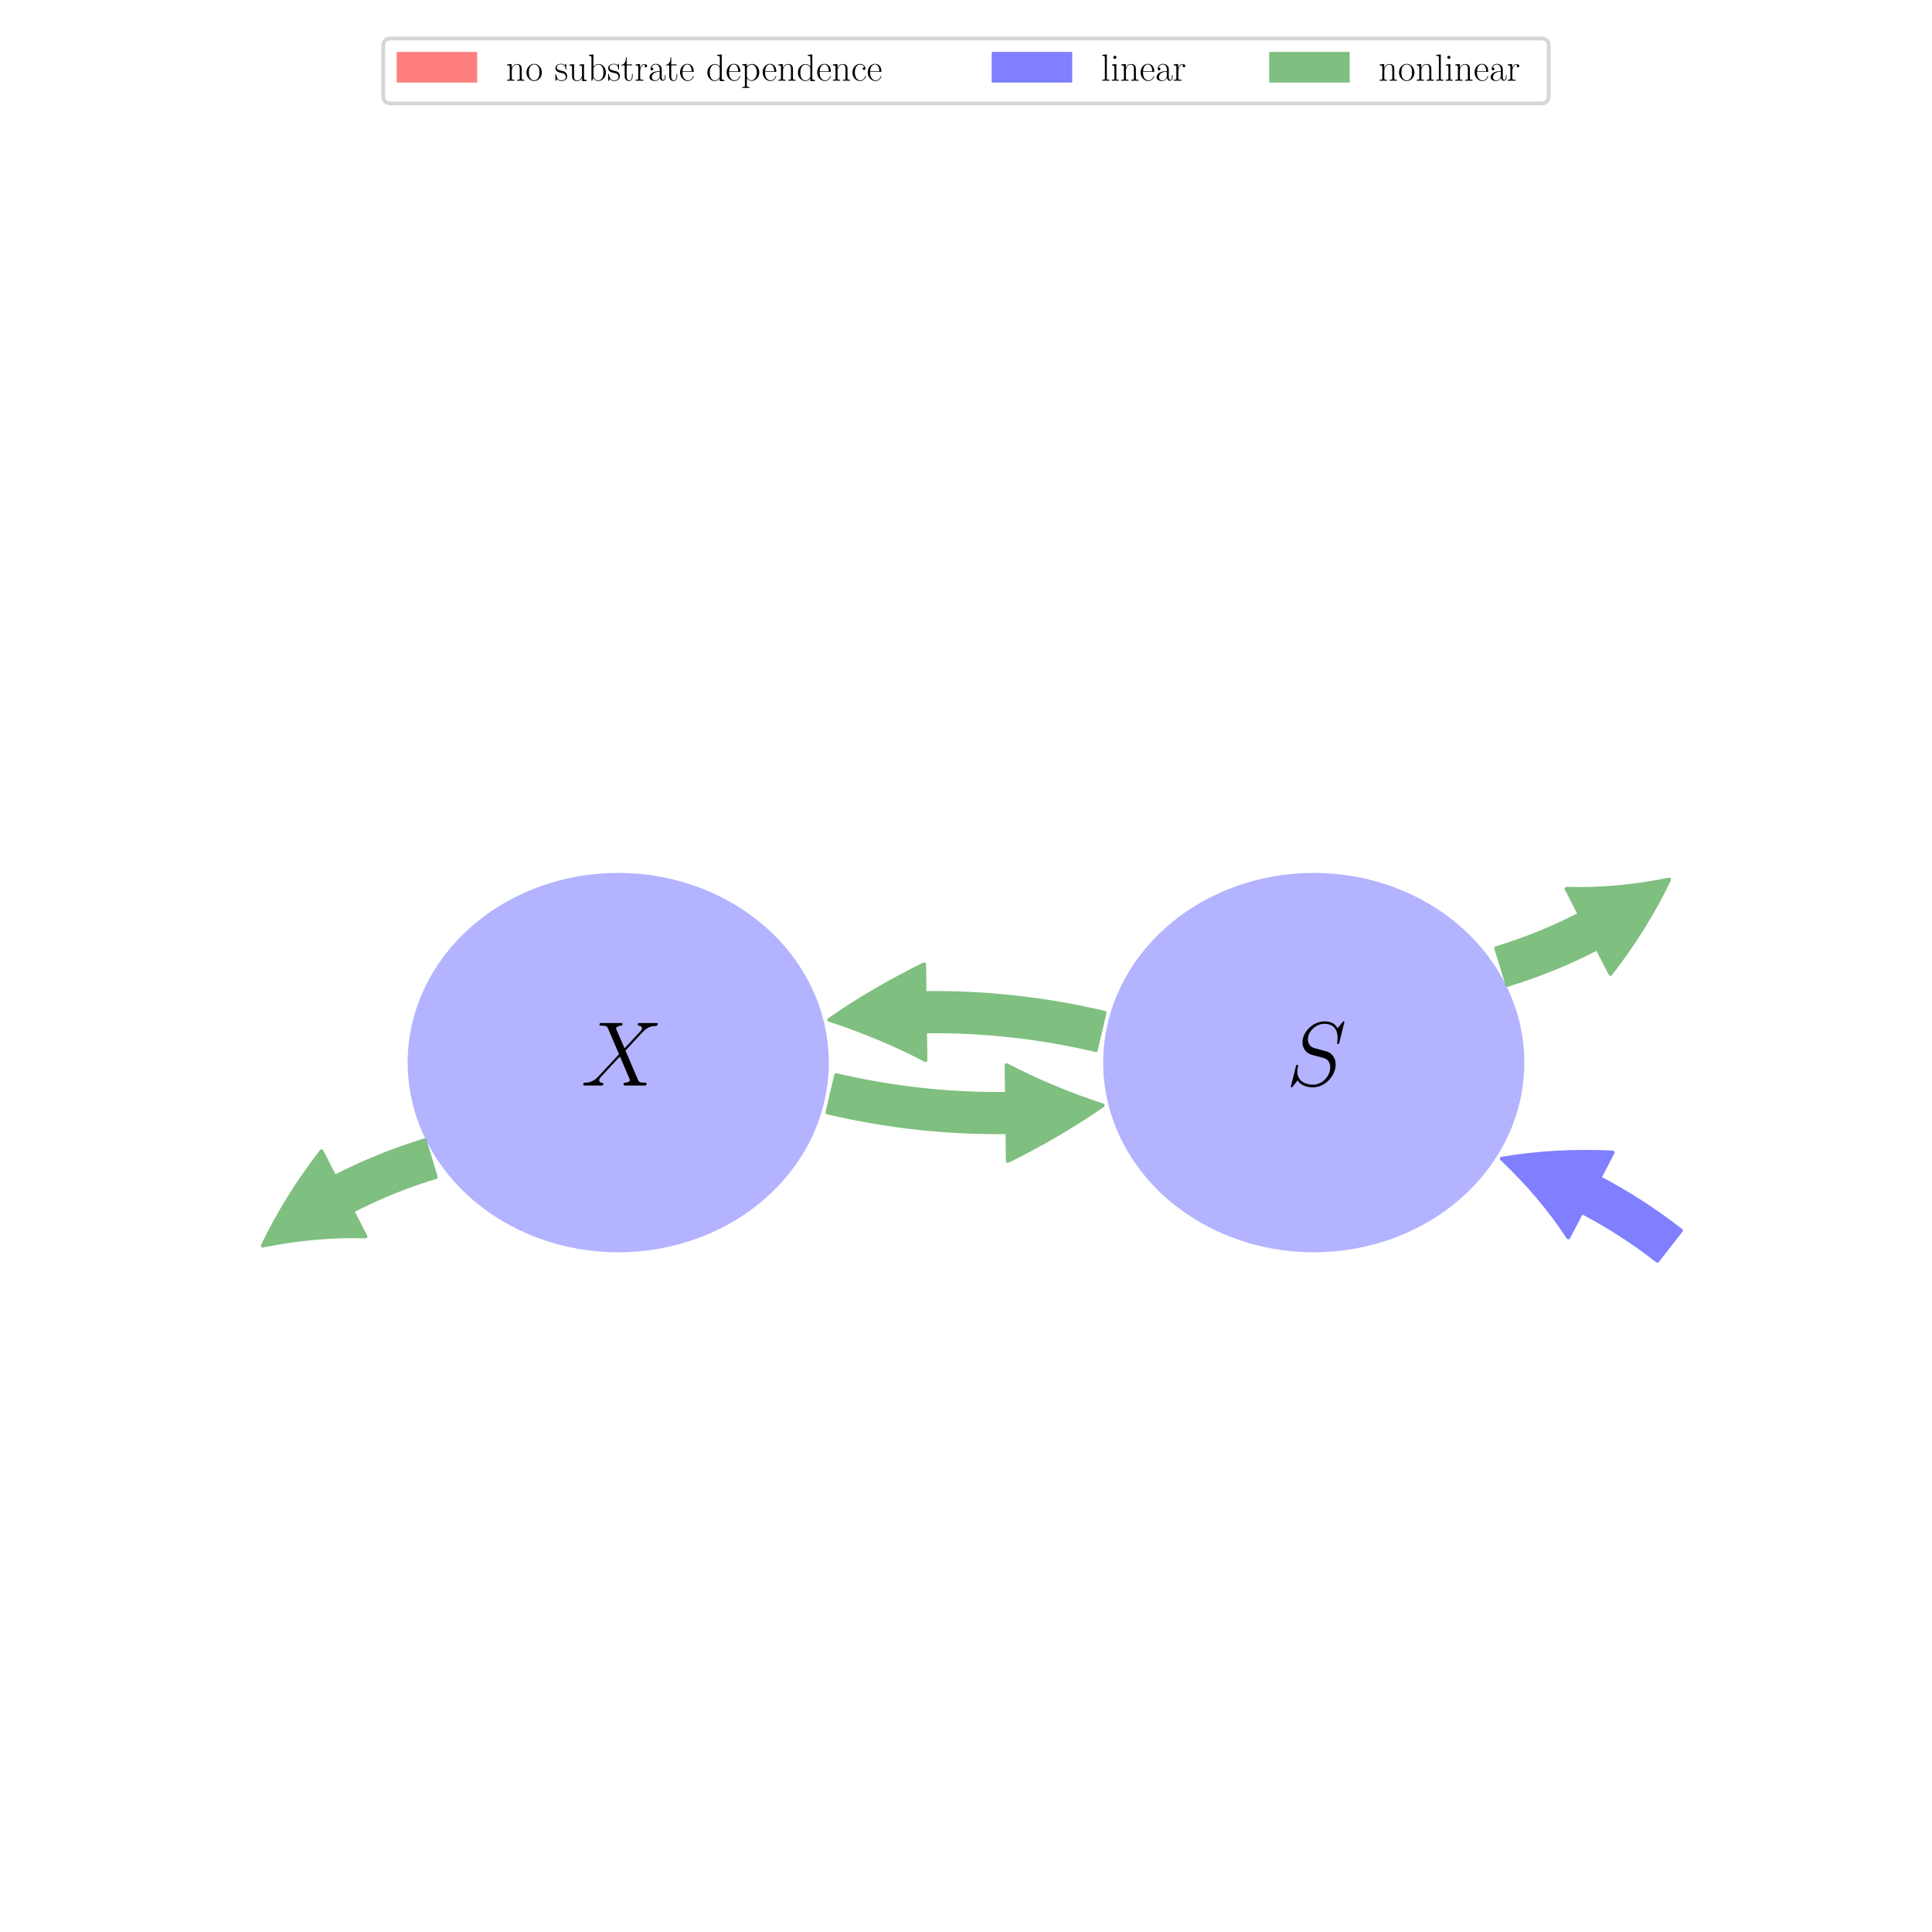
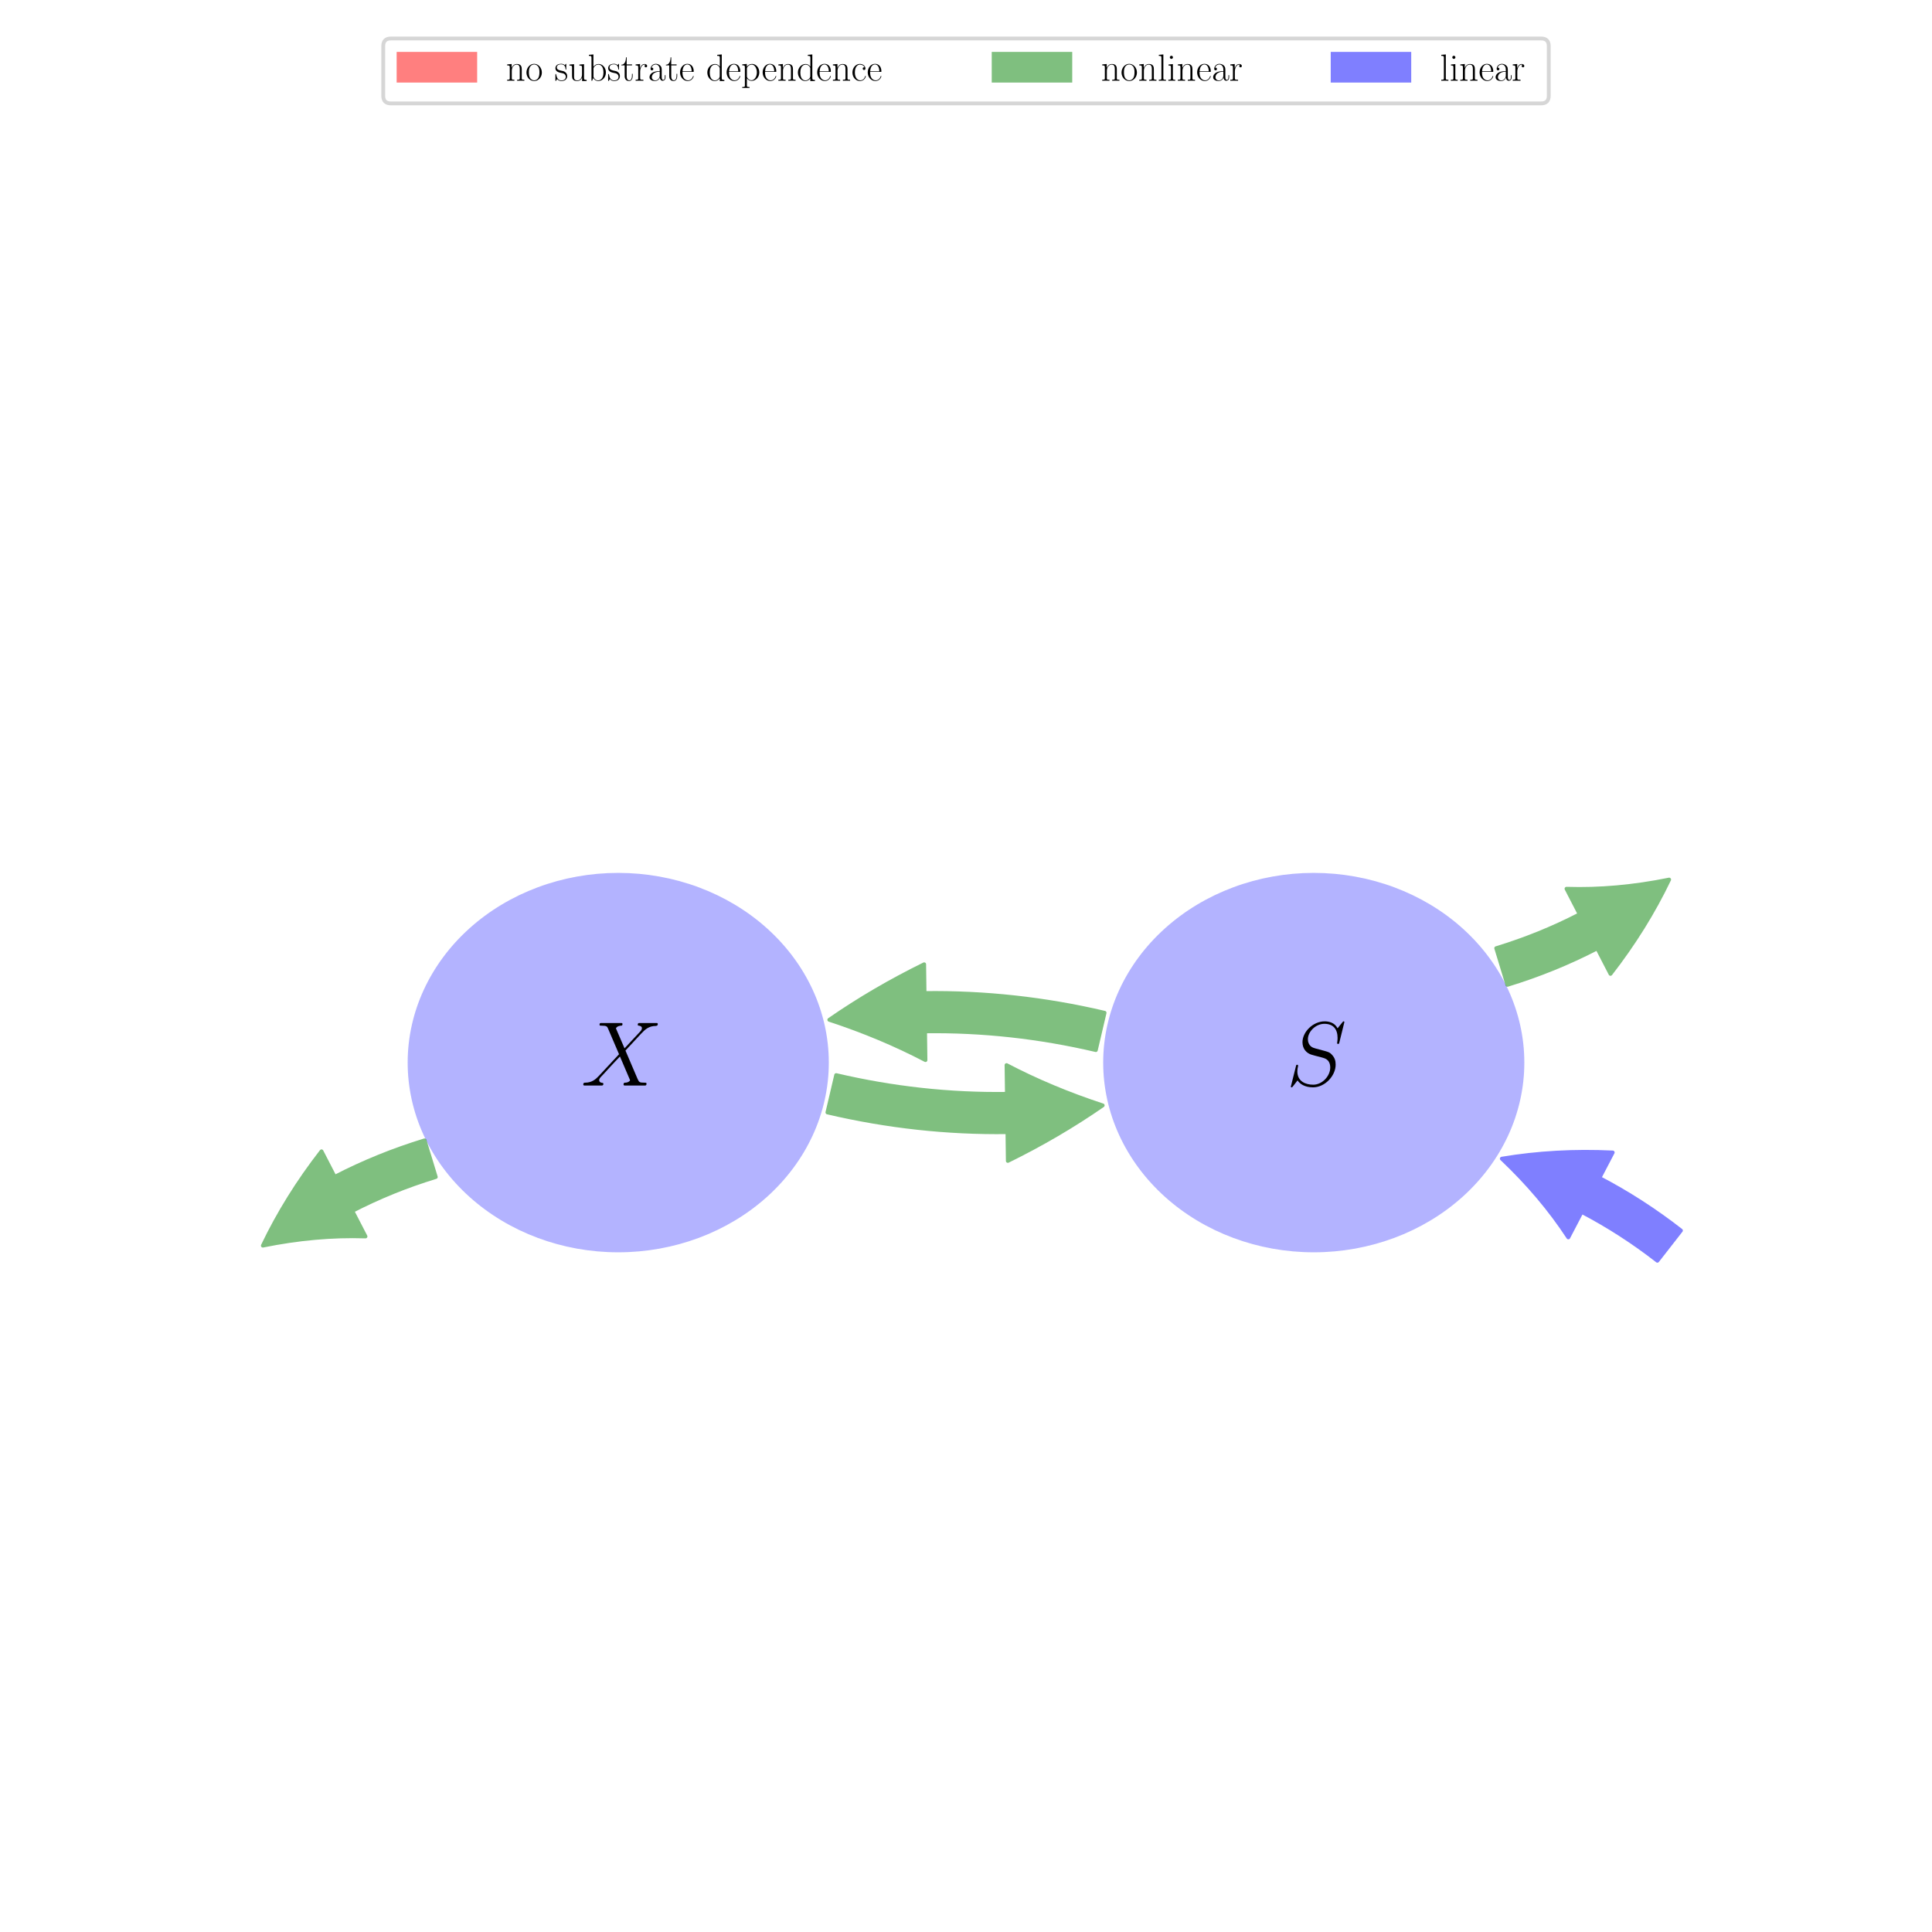
<svg xmlns="http://www.w3.org/2000/svg" xmlns:xlink="http://www.w3.org/1999/xlink" height="504pt" version="1.1" viewBox="0 0 504 504" width="504pt">
  <defs>
    <style type="text/css">
*{stroke-linecap:butt;stroke-linejoin:round;}
  </style>
  </defs>
  <g id="figure_1">
    <g id="patch_1">
      <path d="M 0 504  L 504 504  L 504 0  L 0 0  z " style="fill:#ffffff;" />
    </g>
    <g id="axes_1">
      <g id="patch_2">
-         <path clip-path="url(#pfb11c42308)" d="M 161.28 326.189  C 175.716 326.189 189.562 321.027 199.769 311.84  C 209.977 302.654 215.712 290.192 215.712 277.2  C 215.712 264.208 209.977 251.746 199.769 242.56  C 189.562 233.373 175.716 228.211 161.28 228.211  C 146.844 228.211 132.998 233.373 122.791 242.56  C 112.583 251.746 106.848 264.208 106.848 277.2  C 106.848 290.192 112.583 302.654 122.791 311.84  C 132.998 321.027 146.844 326.189 161.28 326.189  z " style="fill:#0000ff;opacity:0.3;stroke:#0000ff;stroke-linejoin:miter;" />
+         <path clip-path="url(#p18597ae7ec)" d="M 161.28 326.189  C 175.716 326.189 189.562 321.027 199.769 311.84  C 209.977 302.654 215.712 290.192 215.712 277.2  C 215.712 264.208 209.977 251.746 199.769 242.56  C 189.562 233.373 175.716 228.211 161.28 228.211  C 146.844 228.211 132.998 233.373 122.791 242.56  C 112.583 251.746 106.848 264.208 106.848 277.2  C 106.848 290.192 112.583 302.654 122.791 311.84  C 132.998 321.027 146.844 326.189 161.28 326.189  z " style="fill:#0000ff;opacity:0.3;stroke:#0000ff;stroke-linejoin:miter;" />
      </g>
      <g id="patch_3">
-         <path clip-path="url(#pfb11c42308)" d="M 113.684 307.046  Q 102.298 310.519 91.907 315.889  L 95.35 322.552  Q 82.433 322.13 68.569 324.947  Q 74.672 312.194 83.872 300.342  L 87.316 307.005  Q 98.513 301.219 110.767 297.481  L 113.684 307.046  z " style="fill:#008000;opacity:0.5;stroke:#008000;stroke-linecap:round;" />
+         <path clip-path="url(#p18597ae7ec)" d="M 113.684 307.046  Q 102.298 310.519 91.907 315.889  L 95.35 322.552  Q 82.433 322.13 68.569 324.947  Q 74.672 312.194 83.872 300.342  L 87.316 307.005  Q 98.513 301.219 110.767 297.481  L 113.684 307.046  z " style="fill:#008000;opacity:0.5;stroke:#008000;stroke-linecap:round;" />
      </g>
      <g id="patch_4">
-         <path clip-path="url(#pfb11c42308)" d="M 342.72 326.189  C 357.156 326.189 371.002 321.027 381.209 311.84  C 391.417 302.654 397.152 290.192 397.152 277.2  C 397.152 264.208 391.417 251.746 381.209 242.56  C 371.002 233.373 357.156 228.211 342.72 228.211  C 328.284 228.211 314.438 233.373 304.231 242.56  C 294.023 251.746 288.288 264.208 288.288 277.2  C 288.288 290.192 294.023 302.654 304.231 311.84  C 314.438 321.027 328.284 326.189 342.72 326.189  z " style="fill:#0000ff;opacity:0.3;stroke:#0000ff;stroke-linejoin:miter;" />
+         <path clip-path="url(#p18597ae7ec)" d="M 342.72 326.189  C 357.156 326.189 371.002 321.027 381.209 311.84  C 391.417 302.654 397.152 290.192 397.152 277.2  C 397.152 264.208 391.417 251.746 381.209 242.56  C 371.002 233.373 357.156 228.211 342.72 228.211  C 328.284 228.211 314.438 233.373 304.231 242.56  C 294.023 251.746 288.288 264.208 288.288 277.2  C 288.288 290.192 294.023 302.654 304.231 311.84  C 314.438 321.027 328.284 326.189 342.72 326.189  z " style="fill:#0000ff;opacity:0.3;stroke:#0000ff;stroke-linejoin:miter;" />
      </g>
      <g id="patch_5">
-         <path clip-path="url(#pfb11c42308)" d="M 432.358 328.892  Q 422.971 321.571 412.603 316.154  L 409.13 322.802  Q 402.051 311.99 391.777 302.264  Q 405.721 299.927 420.707 300.644  L 417.234 307.291  Q 428.406 313.128 438.507 321.006  L 432.358 328.892  z " style="fill:#0000ff;opacity:0.5;stroke:#0000ff;stroke-linecap:round;" />
+         <path clip-path="url(#p18597ae7ec)" d="M 432.358 328.892  Q 422.971 321.571 412.603 316.154  L 409.13 322.802  Q 402.051 311.99 391.777 302.264  Q 405.721 299.927 420.707 300.644  L 417.234 307.291  Q 428.406 313.128 438.507 321.006  L 432.358 328.892  z " style="fill:#0000ff;opacity:0.5;stroke:#0000ff;stroke-linecap:round;" />
      </g>
      <g id="patch_6">
-         <path clip-path="url(#pfb11c42308)" d="M 390.316 247.354  Q 401.702 243.881 412.093 238.511  L 408.65 231.848  Q 421.567 232.27 435.431 229.453  Q 429.328 242.206 420.128 254.058  L 416.684 247.395  Q 405.487 253.181 393.233 256.919  L 390.316 247.354  z " style="fill:#008000;opacity:0.5;stroke:#008000;stroke-linecap:round;" />
+         <path clip-path="url(#p18597ae7ec)" d="M 390.316 247.354  Q 401.702 243.881 412.093 238.511  L 408.65 231.848  Q 421.567 232.27 435.431 229.453  Q 429.328 242.206 420.128 254.058  L 416.684 247.395  Q 405.487 253.181 393.233 256.919  L 390.316 247.354  z " style="fill:#008000;opacity:0.5;stroke:#008000;stroke-linecap:round;" />
      </g>
      <g id="patch_7">
-         <path clip-path="url(#pfb11c42308)" d="M 218.129 280.462  Q 240.288 285.654 262.674 285.35  L 262.572 277.851  Q 274.26 283.97 287.663 288.364  Q 276.075 296.392 262.911 302.848  L 262.81 295.349  Q 239.199 295.67 215.847 290.198  L 218.129 280.462  z " style="fill:#008000;opacity:0.5;stroke:#008000;stroke-linecap:round;" />
+         <path clip-path="url(#p18597ae7ec)" d="M 218.129 280.462  Q 240.288 285.654 262.674 285.35  L 262.572 277.851  Q 274.26 283.97 287.663 288.364  Q 276.075 296.392 262.911 302.848  L 262.81 295.349  Q 239.199 295.67 215.847 290.198  L 218.129 280.462  z " style="fill:#008000;opacity:0.5;stroke:#008000;stroke-linecap:round;" />
      </g>
      <g id="patch_8">
-         <path clip-path="url(#pfb11c42308)" d="M 285.871 273.938  Q 263.712 268.746 241.326 269.05  L 241.428 276.549  Q 229.74 270.43 216.337 266.036  Q 227.925 258.008 241.089 251.552  L 241.19 259.051  Q 264.801 258.73 288.153 264.202  L 285.871 273.938  z " style="fill:#008000;opacity:0.5;stroke:#008000;stroke-linecap:round;" />
+         <path clip-path="url(#p18597ae7ec)" d="M 285.871 273.938  Q 263.712 268.746 241.326 269.05  L 241.428 276.549  Q 229.74 270.43 216.337 266.036  Q 227.925 258.008 241.089 251.552  L 241.19 259.051  Q 264.801 258.73 288.153 264.202  L 285.871 273.938  z " style="fill:#008000;opacity:0.5;stroke:#008000;stroke-linecap:round;" />
      </g>
      <g id="text_1">
        <defs>
          <path d="M 47.5 40.562  L 38.094 62.406  C 39.406 64.797 42.406 65.188 43.594 65.297  C 44.203 65.297 45.297 65.297 45.297 67.062  C 45.297 68.188 44.406 68.188 43.797 68.188  C 42.094 68.188 40.094 68.188 38.406 68.188  L 32.594 68.188  C 26.5 68.188 22.094 68.188 22 68.188  C 21.203 68.188 20.203 68.188 20.203 66.297  C 20.203 65.297 21.094 65.297 22.406 65.297  C 28.203 65.297 28.594 64.297 29.594 61.906  L 41.5 34.141  L 19.797 10.828  C 16.203 6.906 11.906 3.094 4.5 3.094  C 3.297 3 2.5 3 2.5 1.062  C 2.5 0.75 2.594 0 3.703 0  C 5.094 0 6.594 0 8 0  L 12.703 0  C 15.906 0 19.406 0 22.5 0  C 23.203 0 24.406 0 24.406 1.797  C 24.406 2.797 23.703 2.891 23.094 2.891  C 21.094 3.094 19.797 4.188 19.797 5.781  C 19.797 7.484 21 8.703 23.906 11.688  L 32.797 21.375  C 35 23.688 40.297 29.469 42.5 31.656  L 53 7.078  C 53.094 6.891 53.5 5.891 53.5 5.781  C 53.5 4.891 51.297 3.094 48.094 3.094  C 47.5 3.094 46.406 3.094 46.406 1.109  C 46.406 0 47.406 0 47.906 0  C 49.594 0 51.594 0 53.297 0  L 64.297 0  C 66.094 0 68 0 69.703 0  C 70.406 0 71.5 0 71.5 2.031  C 71.5 3.094 70.5 3.094 69.594 3.094  C 63.594 3.094 63.406 3.594 61.703 7.266  L 48.5 38.141  L 61.203 51.812  C 62.203 52.828 64.5 55.344 65.406 56.344  C 69.703 60.875 73.703 65 81.797 65  C 82.797 65.297 83.797 65.297 83.797 67.062  C 83.797 68.188 82.906 68.188 82.5 68.188  C 81.094 68.188 79.594 68.188 78.203 68.188  L 73.594 68.188  C 70.406 68.188 66.906 68.188 63.797 68.188  C 63.094 68.188 61.906 68.188 61.906 66.391  C 61.906 65.391 62.594 65.297 63.203 65.297  C 64.797 65.109 66.5 64.312 66.5 62.406  L 66.406 62.219  C 66.297 61.516 66.094 60.516 65 59.328  z " id="CMMI12-88" />
        </defs>
        <g transform="translate(151.5648 283.1768)scale(0.24 -0.24)">
          <use transform="scale(0.996264)" xlink:href="#CMMI12-88" />
        </g>
      </g>
      <g id="text_2">
        <defs>
          <path d="M 63.5 69.109  C 63.5 70 62.797 70 62.594 70  C 62.203 70 62.094 69.906 60.906 68.406  C 60.297 67.703 56.203 62.516 56.094 62.422  C 52.797 68.906 46.203 70 42 70  C 29.297 70 17.797 58.484 17.797 47.266  C 17.797 39.828 22.297 35.453 27.203 33.766  C 28.297 33.359 34.203 31.766 37.203 31.078  C 42.297 29.688 43.594 29.297 45.703 27.109  C 46.094 26.609 48.094 24.328 48.094 19.656  C 48.094 10.422 39.5 0.891 29.5 0.891  C 21.297 0.891 12.203 4.375 12.203 15.484  C 12.203 17.375 12.594 19.766 12.906 20.75  C 12.906 21.062 13 21.531 13 21.734  C 13 22.141 12.797 22.641 12 22.641  C 11.094 22.641 11 22.438 10.594 20.75  L 5.5 0.375  C 5.5 0.281 5.094 -1 5.094 -1.109  C 5.094 -2 5.906 -2 6.094 -2  C 6.5 -2 6.594 -1.906 7.797 -0.406  L 12.406 5.562  C 14.797 1.969 20 -2 29.297 -2  C 42.203 -2 54 10.406 54 22.812  C 54 27 53 30.672 49.203 34.328  C 47.094 36.422 45.297 36.922 36.094 39.312  C 29.406 41.094 28.5 41.391 26.703 42.984  C 25 44.656 23.703 47.047 23.703 50.422  C 23.703 58.766 32.203 67.312 41.703 67.312  C 51.5 67.312 56.094 61.344 56.094 51.922  C 56.094 49.344 55.594 46.656 55.594 46.266  C 55.594 45.359 56.406 45.359 56.703 45.359  C 57.594 45.359 57.703 45.656 58.094 47.25  z " id="CMMI12-83" />
        </defs>
        <g transform="translate(335.5207 283.1768)scale(0.24 -0.24)">
          <use transform="scale(0.996264)" xlink:href="#CMMI12-83" />
        </g>
      </g>
      <g id="legend_1">
        <g id="patch_9">
          <path d="M 101.975 26.977  L 402.025 26.977  Q 404.025 26.977 404.025 24.977  L 404.025 12.04  Q 404.025 10.04 402.025 10.04  L 101.975 10.04  Q 99.975 10.04 99.975 12.04  L 99.975 24.977  Q 99.975 26.977 101.975 26.977  z " style="fill:#ffffff;opacity:0.8;stroke:#cccccc;stroke-linejoin:miter;" />
        </g>
        <g id="patch_10">
          <path d="M 103.975 21.04  L 123.975 21.04  L 123.975 14.04  L 103.975 14.04  z " style="fill:#ff0000;opacity:0.5;stroke:#ff0000;stroke-linejoin:miter;" />
        </g>
        <g id="text_3">
          <defs>
            <path d="M 41.5 30.203  C 41.5 35.297 40.5 43.594 28.703 43.594  C 20.797 43.594 16.703 37.5 15.203 33.5  L 15.094 33.5  L 15.094 43.594  L 3.297 42.5  L 3.297 39.906  C 9.203 39.906 10.094 39.297 10.094 34.5  L 10.094 6.688  C 10.094 2.875 9.703 2.391 3.297 2.391  L 3.297 -0.203  C 5.703 0 10.094 0 12.703 0  C 15.297 0 19.797 0 22.203 -0.203  L 22.203 2.391  C 15.797 2.391 15.406 2.781 15.406 6.688  L 15.406 25.906  C 15.406 35.109 21 42 28 42  C 35.406 42 36.203 35.406 36.203 30.594  L 36.203 6.688  C 36.203 2.875 35.797 2.391 29.406 2.391  L 29.406 -0.203  C 31.797 0 36.203 0 38.797 0  C 41.406 0 45.906 0 48.297 -0.203  L 48.297 2.391  C 41.906 2.391 41.5 2.781 41.5 6.688  z " id="CMR17-110" />
            <path d="M 43.094 21.188  C 43.094 34 33.797 44 22.906 44  C 12 44 2.703 34 2.703 21.188  C 2.703 8.609 12 -1 22.906 -1  C 33.797 -1 43.094 8.609 43.094 21.188  z M 22.906 0.797  C 18.203 0.797 14.203 3.594 11.906 7.5  C 9.406 11.984 9.094 17.594 9.094 22  C 9.094 26.203 9.297 31.406 11.906 35.906  C 13.906 39.203 17.797 42.406 22.906 42.406  C 27.406 42.406 31.203 39.906 33.594 36.406  C 36.703 31.703 36.703 25.109 36.703 22  C 36.703 18.094 36.5 12.109 33.797 7.297  C 31 2.703 26.703 0.797 22.906 0.797  z " id="CMR17-111" />
            <path d="M 30.906 42.141  C 30.906 43.953 30.797 44.047 30.203 44.047  C 29.797 44.047 29.703 43.953 28.5 42.453  C 28.203 42.047 27.297 41.031 27 40.641  C 23.797 44.047 19.297 44.047 17.594 44.047  C 6.5 44.047 2.5 38.234 2.5 32.438  C 2.5 23.406 12.703 21.328 15.594 20.703  C 21.906 19.422 24.094 19.016 26.203 17.203  C 27.5 16.016 29.703 13.812 29.703 10.219  C 29.703 6 27.297 0.594 18.094 0.594  C 9.406 0.594 6.297 7.188 4.5 15.953  C 4.203 17.344 4.203 17.453 3.406 17.453  C 2.594 17.453 2.5 17.344 2.5 15.359  L 2.5 0.984  C 2.5 -0.797 2.594 -0.906 3.203 -0.906  C 3.703 -0.906 3.797 -0.797 4.297 0  C 4.906 0.891 6.406 3.297 7 4.312  C 9 1.609 12.5 -1 18.094 -1  C 28 -1 33.297 4.422 33.297 12.25  C 33.297 17.375 30.594 20.078 29.297 21.281  C 26.297 24.391 22.797 25.094 18.594 25.891  C 13.094 27.109 6.094 28.516 6.094 34.641  C 6.094 37.234 7.5 42.766 17.594 42.766  C 28.297 42.766 28.906 32.719 29.094 29.5  C 29.203 29 29.703 28.891 30 28.891  C 30.906 28.891 30.906 29.203 30.906 30.906  z " id="CMR17-115" />
            <path d="M 29.406 42.078  L 29.406 39.5  C 35.297 39.5 36.203 38.891 36.203 34.156  L 36.203 16.125  C 36.203 7.812 31.703 0.594 24.297 0.594  C 16.094 0.594 15.406 5.438 15.406 10.594  L 15.406 43.172  L 3.297 42.078  L 3.297 39.5  C 7.297 39.5 10 39.5 10.094 35.531  L 10.094 16.531  C 10.094 9.891 10.094 5.641 12.703 2.859  C 14 1.578 16.5 -1 23.703 -1  C 32.203 -1 35.5 5.891 36.297 7.906  L 36.406 7.906  L 36.406 -0.984  L 48.297 -0.984  L 48.297 2  C 42.406 2 41.5 2.594 41.5 7.391  L 41.5 43.172  z " id="CMR17-117" />
            <path d="M 15 68.688  L 3.094 67.594  L 3.094 65  C 9 65 9.906 64.406 9.906 59.641  L 9.906 -0.203  L 11.703 -0.203  L 14.594 6.891  C 17.5 2.203 21.797 -1 27.594 -1  C 37.594 -1 47.703 7.812 47.703 21.406  C 47.703 34.188 38.703 43.594 28.594 43.594  C 22.406 43.594 18 40.297 15 36.406  z M 15.203 31.312  C 15.203 33.094 15.203 33.406 16.594 35.5  C 20.5 41.516 26.094 42 28 42  C 31 42 41.297 40.391 41.297 21.5  C 41.297 1.688 29.5 0.594 27.094 0.594  C 24 0.594 19.5 1.781 16.297 7.594  C 15.203 9.5 15.203 9.703 15.203 11.484  z " id="CMR17-98" />
            <path d="M 15.094 40  L 29.094 40  L 29.094 42.578  L 15.094 42.578  L 15.094 61  L 13.297 61  C 13.094 50.703 9.594 41.688 1.094 41.688  L 1.094 40  L 9.797 40  L 9.797 12.047  C 9.797 10.156 9.797 -1 21.406 -1  C 27.297 -1 30.703 4.781 30.703 12.141  L 30.703 17.812  L 28.906 17.812  L 28.906 12.234  C 28.906 5.375 26.203 0.797 22 0.797  C 19.094 0.797 15.094 2.781 15.094 11.844  z " id="CMR17-116" />
            <path d="M 15 23.391  C 15 33 19.094 42 26.594 42  C 27.297 42 28 41.906 28.703 41.594  C 28.703 41.594 26.5 40.891 26.5 38.312  C 26.5 35.906 28.406 34.906 29.906 34.906  C 31.094 34.906 33.297 35.609 33.297 38.406  C 33.297 41.609 30.094 43.594 26.703 43.594  C 19.094 43.594 15.797 36.203 14.797 32.703  L 14.703 32.703  L 14.703 43.594  L 3.094 42.5  L 3.094 39.906  C 9 39.906 9.906 39.297 9.906 34.5  L 9.906 6.688  C 9.906 2.875 9.5 2.391 3.094 2.391  L 3.094 -0.203  C 5.5 0 10.094 0 12.703 0  C 15.594 0 20.703 0 23.406 -0.203  L 23.406 2.391  C 16.203 2.391 15 2.391 15 6.875  z " id="CMR17-114" />
            <path d="M 36 25.828  C 36 32.375 36 35.844 31.797 39.734  C 28.094 43 23.797 44 20.406 44  C 12.5 44 6.797 37.609 6.797 30.797  C 6.797 27 9.797 27 10.406 27  C 11.703 27 14 27.781 14 30.531  C 14 33 12.094 34.078 10.406 34.078  C 10 34.078 9.5 33.969 9.203 33.875  C 11.297 40.5 16.703 42.406 20.203 42.406  C 25.203 42.406 30.703 37.953 30.703 29.453  L 30.703 25  C 24.797 25 17.703 24.203 12.094 21.203  C 5.797 17.703 4 12.703 4 8.906  C 4 1.203 13 -1 18.297 -1  C 23.797 -1 28.906 2.172 31.094 7.984  C 31.297 3.641 34.094 -0.281 38.5 -0.281  C 40.594 -0.281 45.906 1.094 45.906 8.859  L 45.906 14.375  L 44.094 14.375  L 44.094 8.781  C 44.094 2.781 41.406 2 40.094 2  C 36 2 36 7.156 36 11.531  z M 30.703 13.594  C 30.703 4.953 24.5 0.594 19 0.594  C 14 0.594 10.094 4.297 10.094 8.906  C 10.094 11.891 11.406 17.188 17.203 20.391  C 22 23.094 27.5 23.5 30.703 23.5  z " id="CMR17-97" />
            <path d="M 38.094 23  C 38.5 23.406 38.5 23.609 38.5 24.625  C 38.5 34.969 33.094 44 21.703 44  C 11.094 44 2.703 33.891 2.703 21.609  C 2.703 8.609 12.203 -1 22.797 -1  C 34 -1 38.406 9.484 38.406 11.562  C 38.406 12.25 37.797 12.25 37.594 12.25  C 36.906 12.25 36.797 12.047 36.406 10.875  C 34.203 4.141 28.703 0.797 23.5 0.797  C 19.203 0.797 14.906 3.172 12.203 7.5  C 9.094 12.547 9.094 18.375 9.094 23  z M 9.203 24.5  C 9.906 39.141 17.594 42.406 21.594 42.406  C 28.406 42.406 33 35.891 33.094 24.5  z " id="CMR17-101" />
            <path d="M 29.203 67.594  L 29.203 65  C 35.094 65 36 64.406 36 59.688  L 36 36.641  C 35.594 37.141 31.5 43.594 23.406 43.594  C 13.203 43.594 3.297 34.5 3.297 21.312  C 3.297 8.203 12.594 -1 22.406 -1  C 30.906 -1 35.297 5.266 35.797 5.938  L 35.797 -0.984  L 47.906 -0.984  L 47.906 2  C 42 2 41.094 2.594 41.094 7.391  L 41.094 68.688  z M 35.797 11.797  C 35.797 8.797 34 6.094 31.703 4.094  C 28.297 1.094 24.906 0.594 23 0.594  C 20.094 0.594 9.703 2.094 9.703 21.188  C 9.703 40.812 21.297 42 23.906 42  C 28.5 42 32.203 39.406 34.5 35.797  C 35.797 33.703 35.797 33.406 35.797 31.609  z " id="CMR17-100" />
            <path d="M 22 -16.609  C 15.594 -16.609 15.203 -16.203 15.203 -12.328  L 15.203 6.281  C 18.094 2.094 22.297 -0.594 27.594 -0.594  C 37.594 -0.594 47.703 8.172 47.703 21.688  C 47.703 34.234 39 43.781 28.703 43.781  C 22.703 43.781 17.797 40.5 15 36.531  L 15 43.781  L 3.094 42.688  L 3.094 40.109  C 9 40.109 9.906 39.5 9.906 34.734  L 9.906 -12.328  C 9.906 -16.109 9.5 -16.609 3.094 -16.609  L 3.094 -19.188  C 5.5 -19 9.906 -19 12.5 -19  C 15.094 -19 19.594 -19 22 -19.188  z M 15.203 31.438  C 15.203 32.844 15.203 34.922 19.094 38.609  C 19.594 39.016 23 42 28 42  C 35.297 42 41.297 32.938 41.297 21.594  C 41.297 10.25 34.906 1 27 1  C 23.406 1 19.5 2.688 16.5 7.375  C 15.203 9.562 15.203 10.156 15.203 11.75  z " id="CMR17-112" />
            <path d="M 34.906 35  C 33 35 30.203 35 30.203 31.516  C 30.203 28.719 32.5 27.922 33.797 27.922  C 34.5 27.922 37.406 28.234 37.406 31.625  C 37.406 38.547 30.594 43.797 22.906 43.797  C 12.297 43.797 3.297 34.031 3.297 21.297  C 3.297 8.062 12.703 -1 22.906 -1  C 35.297 -1 38.406 10.578 38.406 11.688  C 38.406 12.094 38.297 12.391 37.594 12.391  C 36.906 12.391 36.797 12.297 36.406 10.984  C 33.797 2.812 28.094 0.797 23.797 0.797  C 17.406 0.797 9.703 6.672 9.703 21.391  C 9.703 36.531 17.094 42 23 42  C 26.906 42 32.703 40.203 34.906 35  z " id="CMR17-99" />
          </defs>
          <g transform="translate(131.9752 21.04)scale(0.1 -0.1)">
            <use transform="scale(0.996264)" xlink:href="#CMR17-110" />
            <use transform="translate(50.89537 0)scale(0.996264)" xlink:href="#CMR17-111" />
            <use transform="translate(126.6618 0)scale(0.996264)" xlink:href="#CMR17-115" />
            <use transform="translate(162.4632 0)scale(0.996264)" xlink:href="#CMR17-117" />
            <use transform="translate(213.3585 0)scale(0.996264)" xlink:href="#CMR17-98" />
            <use transform="translate(264.2539 0)scale(0.996264)" xlink:href="#CMR17-115" />
            <use transform="translate(300.0552 0)scale(0.996264)" xlink:href="#CMR17-116" />
            <use transform="translate(335.336 0)scale(0.996264)" xlink:href="#CMR17-114" />
            <use transform="translate(370.6168 0)scale(0.996264)" xlink:href="#CMR17-97" />
            <use transform="translate(416.3072 0)scale(0.996264)" xlink:href="#CMR17-116" />
            <use transform="translate(451.588 0)scale(0.996264)" xlink:href="#CMR17-101" />
            <use transform="translate(522.1496 0)scale(0.996264)" xlink:href="#CMR17-100" />
            <use transform="translate(573.045 0)scale(0.996264)" xlink:href="#CMR17-101" />
            <use transform="translate(613.5307 0)scale(0.996264)" xlink:href="#CMR17-112" />
            <use transform="translate(667.0285 0)scale(0.996264)" xlink:href="#CMR17-101" />
            <use transform="translate(707.5141 0)scale(0.996264)" xlink:href="#CMR17-110" />
            <use transform="translate(758.4095 0)scale(0.996264)" xlink:href="#CMR17-100" />
            <use transform="translate(809.3049 0)scale(0.996264)" xlink:href="#CMR17-101" />
            <use transform="translate(849.7905 0)scale(0.996264)" xlink:href="#CMR17-110" />
            <use transform="translate(900.6859 0)scale(0.996264)" xlink:href="#CMR17-99" />
            <use transform="translate(941.1716 0)scale(0.996264)" xlink:href="#CMR17-101" />
          </g>
        </g>
        <g id="patch_11">
-           <path d="M 259.212 21.04  L 279.212 21.04  L 279.212 14.04  L 259.212 14.04  z " style="fill:#0000ff;opacity:0.5;stroke:#0000ff;stroke-linejoin:miter;" />
+           <path d="M 259.212 21.04  L 279.212 21.04  L 279.212 14.04  L 259.212 14.04  z " style="fill:#008000;opacity:0.5;stroke:#008000;stroke-linejoin:miter;" />
        </g>
        <g id="text_4">
          <defs>
            <path d="M 15.297 68.688  L 3.406 67.594  L 3.406 65  C 9.297 65 10.203 64.406 10.203 59.641  L 10.203 6.656  C 10.203 2.875 9.797 2.391 3.406 2.391  L 3.406 -0.203  C 5.797 0 10.203 0 12.703 0  C 15.297 0 19.703 0 22.094 -0.203  L 22.094 2.391  C 15.703 2.391 15.297 2.781 15.297 6.656  z " id="CMR17-108" />
            <path d="M 15.5 61.078  C 15.5 63.266 13.703 65.156 11.406 65.156  C 9.203 65.156 7.297 63.375 7.297 61.078  C 7.297 58.891 9.094 57 11.406 57  C 13.594 57 15.5 58.797 15.5 61.078  z M 3.797 42.281  L 3.797 39.703  C 9.406 39.703 10.203 39.094 10.203 34.328  L 10.203 6.672  C 10.203 2.875 9.797 2.391 3.406 2.391  L 3.406 -0.203  C 5.797 0 10.094 0 12.594 0  C 15 0 19.094 0 21.406 -0.203  L 21.406 2.391  C 15.5 2.391 15.297 2.984 15.297 6.562  L 15.297 43.375  z " id="CMR17-105" />
          </defs>
          <g transform="translate(287.2121 21.04)scale(0.1 -0.1)">
-             <use transform="scale(0.996264)" xlink:href="#CMR17-108" />
-             <use transform="translate(24.87106 0)scale(0.996264)" xlink:href="#CMR17-105" />
-             <use transform="translate(49.74212 0)scale(0.996264)" xlink:href="#CMR17-110" />
-             <use transform="translate(100.6375 0)scale(0.996264)" xlink:href="#CMR17-101" />
-             <use transform="translate(141.1231 0)scale(0.996264)" xlink:href="#CMR17-97" />
-             <use transform="translate(186.8136 0)scale(0.996264)" xlink:href="#CMR17-114" />
-           </g>
-         </g>
-         <g id="patch_12">
-           <path d="M 331.593 21.04  L 351.593 21.04  L 351.593 14.04  L 331.593 14.04  z " style="fill:#008000;opacity:0.5;stroke:#008000;stroke-linejoin:miter;" />
-         </g>
-         <g id="text_5">
-           <g transform="translate(359.593 21.04)scale(0.1 -0.1)">
            <use transform="scale(0.996264)" xlink:href="#CMR17-110" />
            <use transform="translate(50.89537 0)scale(0.996264)" xlink:href="#CMR17-111" />
            <use transform="translate(96.58585 0)scale(0.996264)" xlink:href="#CMR17-110" />
            <use transform="translate(147.4812 0)scale(0.996264)" xlink:href="#CMR17-108" />
            <use transform="translate(172.3523 0)scale(0.996264)" xlink:href="#CMR17-105" />
            <use transform="translate(197.2233 0)scale(0.996264)" xlink:href="#CMR17-110" />
            <use transform="translate(248.1187 0)scale(0.996264)" xlink:href="#CMR17-101" />
            <use transform="translate(288.6044 0)scale(0.996264)" xlink:href="#CMR17-97" />
            <use transform="translate(334.2948 0)scale(0.996264)" xlink:href="#CMR17-114" />
          </g>
        </g>
+         <g id="patch_12">
+           <path d="M 347.644 21.04  L 367.644 21.04  L 367.644 14.04  L 347.644 14.04  z " style="fill:#0000ff;opacity:0.5;stroke:#0000ff;stroke-linejoin:miter;" />
+         </g>
+         <g id="text_5">
+           <g transform="translate(375.644 21.04)scale(0.1 -0.1)">
+             <use transform="scale(0.996264)" xlink:href="#CMR17-108" />
+             <use transform="translate(24.87106 0)scale(0.996264)" xlink:href="#CMR17-105" />
+             <use transform="translate(49.74212 0)scale(0.996264)" xlink:href="#CMR17-110" />
+             <use transform="translate(100.6375 0)scale(0.996264)" xlink:href="#CMR17-101" />
+             <use transform="translate(141.1231 0)scale(0.996264)" xlink:href="#CMR17-97" />
+             <use transform="translate(186.8136 0)scale(0.996264)" xlink:href="#CMR17-114" />
+           </g>
+         </g>
      </g>
    </g>
  </g>
  <defs>
-     <clipPath id="pfb11c42308">
+     <clipPath id="p18597ae7ec">
      <rect height="453.6" width="504" x="0" y="50.4" />
    </clipPath>
  </defs>
</svg>
